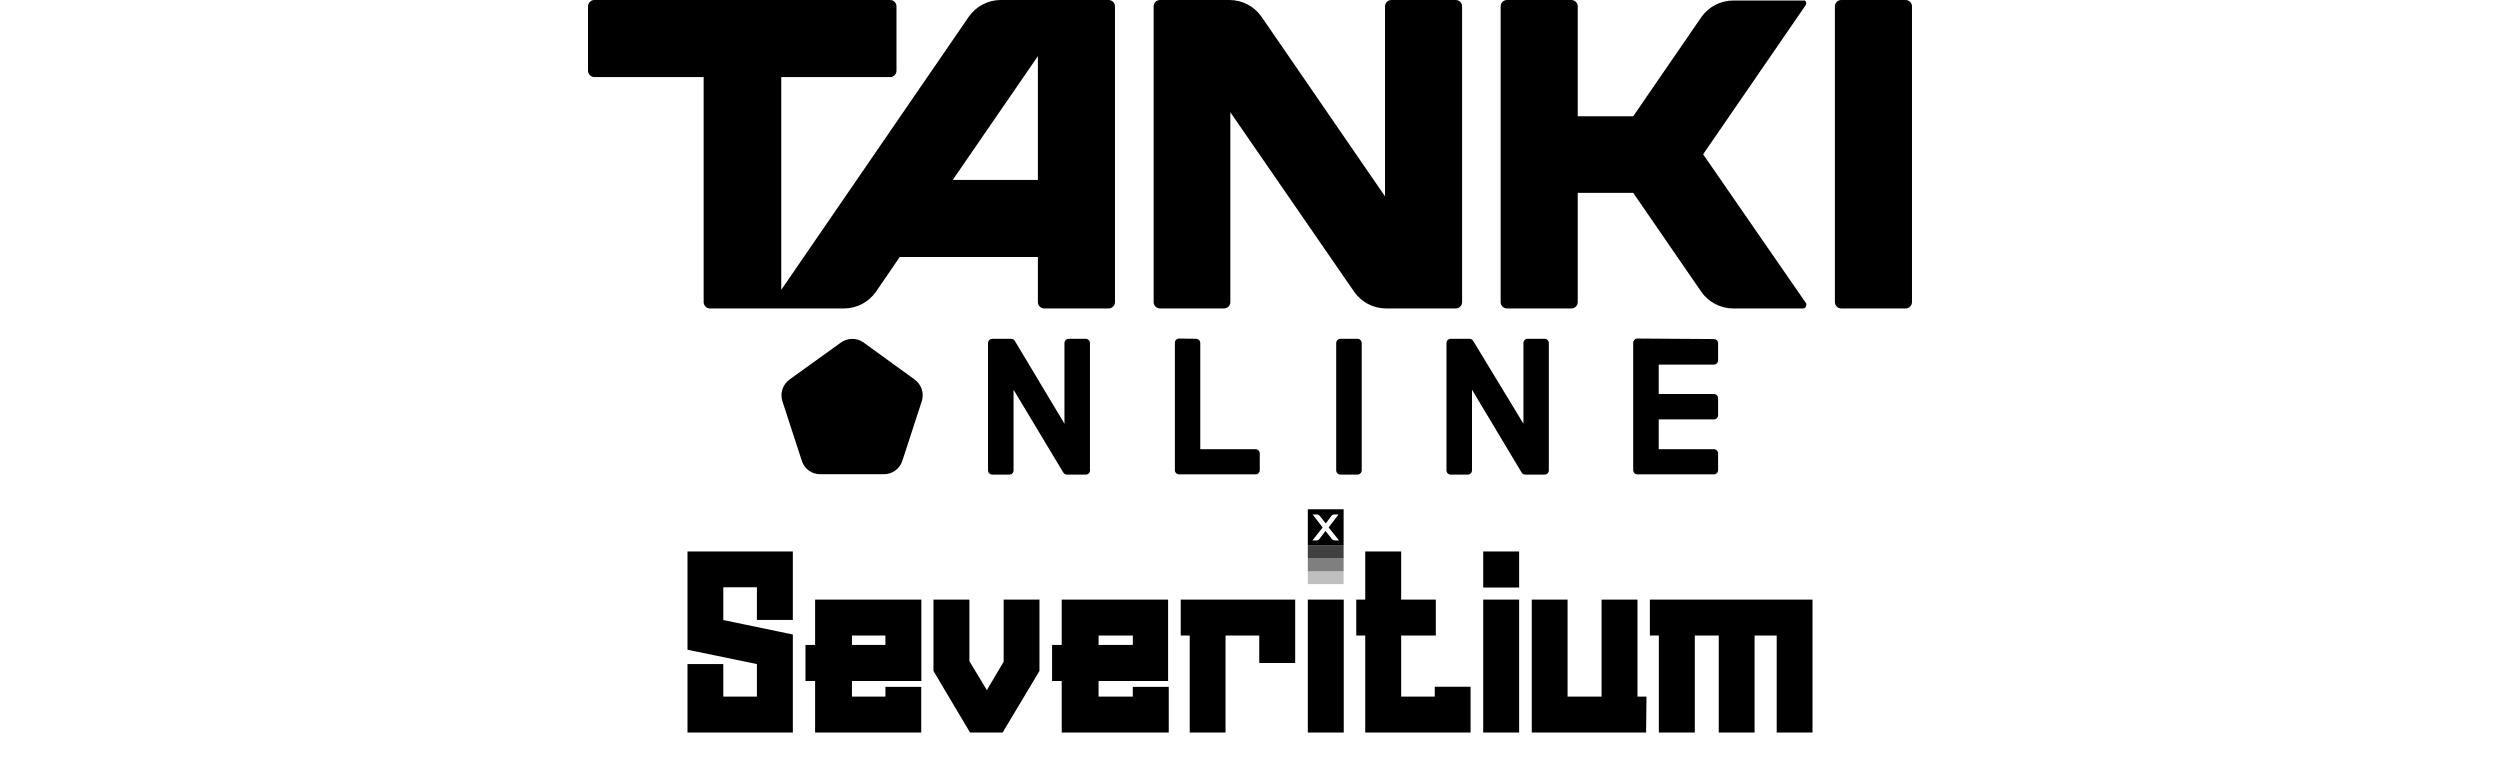
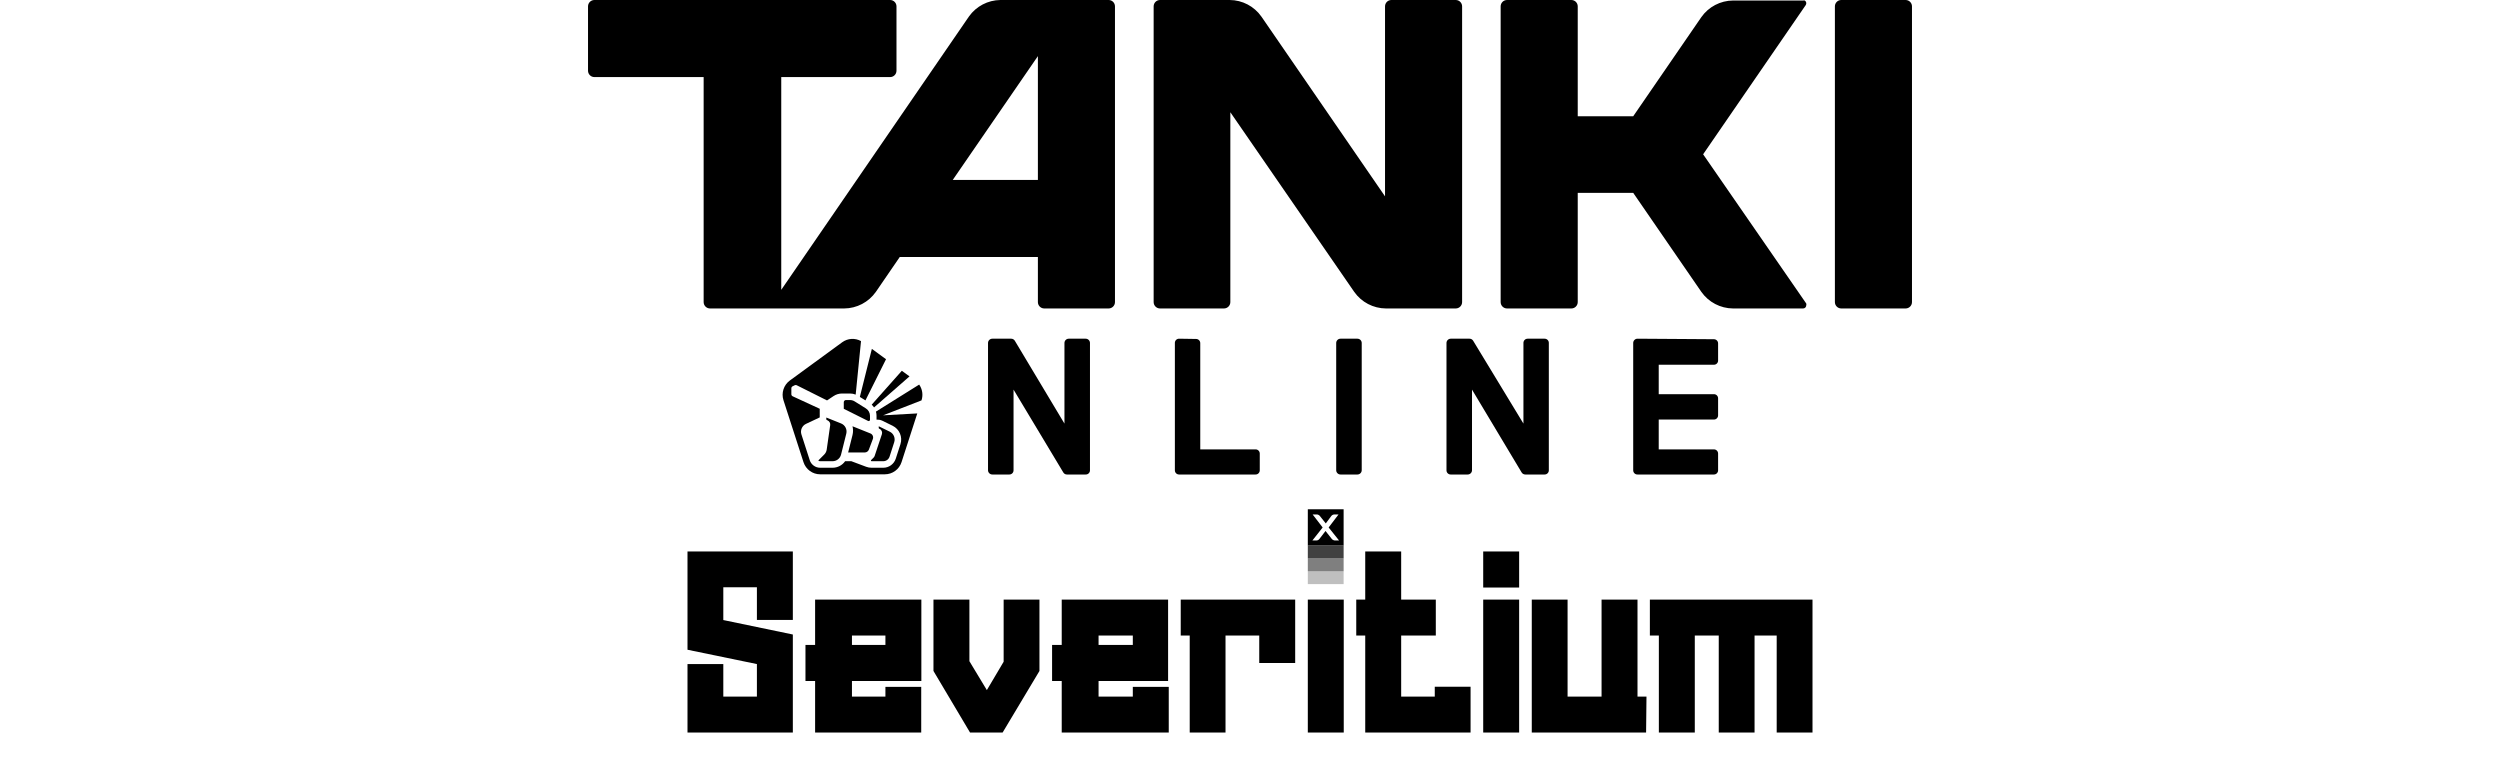
<svg xmlns="http://www.w3.org/2000/svg" viewBox="0 0 192 60">
-   <path d="M68.36 0a.49.49 0 0 1 .49.49v4.94a.49.49 0 0 1-.49.49H60v16.34l14.42-21A3 3 0 0 1 76.83 0h8.31a.49.49 0 0 1 .49.49V23.2a.49.49 0 0 1-.49.49H80.2a.49.49 0 0 1-.49-.49v-3.46H69.1l-1.83 2.67a3 3 0 0 1-2.44 1.28H54.54a.49.49 0 0 1-.5-.49V5.92h-8.39a.49.49 0 0 1-.49-.49V.49a.49.49 0 0 1 .49-.49Zm4.81 13.82 6.54-9.51v9.51ZM89.09 0a.49.49 0 0 0-.49.49V23.2a.49.49 0 0 0 .49.49H94a.49.49 0 0 0 .49-.49V8.62L104 22.41a3 3 0 0 0 2.44 1.28h5.36a.49.49 0 0 0 .49-.49V.49a.49.49 0 0 0-.49-.49h-4.94a.49.49 0 0 0-.49.49v14.59l-9.49-13.8A3 3 0 0 0 94.44 0Zm26.65 0a.49.49 0 0 0-.49.49V23.2a.49.49 0 0 0 .49.49h4.94a.49.49 0 0 0 .49-.49v-8.39h4.26l5.23 7.6a3 3 0 0 0 2.44 1.28h5.38a.24.24 0 0 0 .24-.24.23.23 0 0 0 0-.14l-7.92-11.46L138.68.39a.25.25 0 0 0-.07-.35.3.3 0 0 0-.13 0h-5.38a3 3 0 0 0-2.44 1.28l-5.23 7.61h-4.26V.49a.49.49 0 0 0-.49-.49Z" fill-rule="evenodd" />
-   <rect x="140.92" width="5.92" height="23.69" rx=".49" />
-   <rect x="102.62" y="26.02" width="1.96" height="10.43" rx=".33" />
-   <path d="M90.55 26a.32.32 0 0 0-.32.33v9.78a.32.32 0 0 0 .32.32h5.87a.32.32 0 0 0 .33-.32v-1.29a.32.32 0 0 0-.33-.32h-4.24v-8.15a.32.32 0 0 0-.32-.33Zm35.21 0a.33.33 0 0 0-.33.33v9.78a.32.32 0 0 0 .33.32h5.87a.32.32 0 0 0 .32-.32v-1.29a.32.32 0 0 0-.32-.32h-4.24v-2.29h4.24a.32.32 0 0 0 .32-.32v-1.31a.32.32 0 0 0-.32-.32h-4.24V28h4.24a.32.32 0 0 0 .32-.33v-1.3a.32.32 0 0 0-.32-.33ZM82.07 36.45h-.13a.32.32 0 0 1-.28-.16l-3.82-6.36v6.2a.32.32 0 0 1-.33.32h-1.3a.33.33 0 0 1-.33-.32v-9.78a.33.33 0 0 1 .33-.33h1.45a.33.33 0 0 1 .28.16l3.81 6.36v-6.19a.33.33 0 0 1 .33-.33h1.3a.33.33 0 0 1 .33.33v9.78a.32.32 0 0 1-.33.32Zm35.21 0h-.14a.33.33 0 0 1-.28-.16l-3.81-6.36v6.2a.33.33 0 0 1-.33.32h-1.3a.32.32 0 0 1-.33-.32v-9.78a.33.33 0 0 1 .33-.33h1.44a.32.32 0 0 1 .28.16l3.86 6.36v-6.19a.32.32 0 0 1 .32-.33h1.31a.32.32 0 0 1 .32.33v9.78a.32.32 0 0 1-.32.32Zm-52.7-10.14a1.49 1.49 0 0 1 1.75 0l3.92 2.84a1.5 1.5 0 0 1 .54 1.67l-1.5 4.6a1.48 1.48 0 0 1-1.42 1H63a1.47 1.47 0 0 1-1.41-1l-1.5-4.6a1.5 1.5 0 0 1 .54-1.67Z" fill-rule="evenodd" />
-   <path opacity=".5" d="M100.44 42.88h2.75v.99h-2.75z" />
-   <path opacity=".25" d="M100.44 43.87h2.75v.99h-2.75z" />
-   <path opacity=".75" d="M100.44 41.89h2.75v.99h-2.75z" />
-   <path d="M100.44 39.11v2.78h2.75v-2.78Zm2.1 2.4a.34.34 0 0 1-.25-.11l-.49-.62-.46.6a.3.3 0 0 1-.26.13h-.29l.79-1-.77-1h.29a.32.32 0 0 1 .26.11l.46.58.43-.58a.32.32 0 0 1 .26-.11h.29l-.76 1 .8 1ZM60.89 56.26H52.8V51h2.75v2.5h2.58V51l-5.33-1.1v-7.55h8.09v5.26h-2.76V45.1h-2.58v2.52l5.34 1.11Zm1.71-3.96h-.74v-2.77h.74v-3.48h8.16v6.25h-5.33v1.2H68v-.75h2.75v3.51H62.6Zm2.83-3.49v.72H68v-.72ZM77 56.26h-2.5l-2.81-4.73v-5.48h2.76v4.73L75.79 53l1.29-2.18v-4.77h2.75v5.48Zm4.54-3.96h-.74v-2.77h.74v-3.48h8.17v6.25h-5.34v1.2H87v-.75h2.76v3.51h-8.22Zm2.83-3.49v.72H87v-.72Zm9.75 7.45h-2.75v-7.45h-.69v-2.76h8.79v4.87h-2.76v-2.11h-2.59Zm6.32-10.21h2.76v10.21h-2.76zm12.5 10.21h-8.09v-7.45h-.69v-2.76h.69v-3.7h2.76v3.7h2.66v2.76h-2.66v4.69h2.58v-.76h2.75Zm3.73-11.14h-2.76v-2.77h2.76Zm0 11.14h-2.76V46.05h2.76Zm9.75 0h-8.78V46.05h2.75v7.45H123v-7.45h2.76v7.45h.69Zm12.78 0h-2.75v-7.45h-1.7v7.45H132v-7.45h-1.84v7.45h-2.76v-7.45h-.69v-2.76h12.49Z" fill-rule="evenodd" />
+   <path fill-rule="evenodd" d="M68.36 0a.49.49 0 0 1 .49.49v4.94a.49.49 0 0 1-.49.49H60v16.34l14.42-21A3 3 0 0 1 76.83 0h8.31a.49.49 0 0 1 .49.49V23.2a.49.49 0 0 1-.49.49H80.2a.49.49 0 0 1-.49-.49v-3.46H69.1l-1.83 2.67a3 3 0 0 1-2.44 1.28H54.54a.49.49 0 0 1-.5-.49V5.92h-8.39a.49.49 0 0 1-.49-.49V.49a.49.49 0 0 1 .49-.49Zm4.81 13.82 6.54-9.51v9.51Z" />
+   <path d="M89.09 0a.49.49 0 0 0-.49.49V23.2a.49.49 0 0 0 .49.49H94a.49.49 0 0 0 .49-.49V8.62L104 22.41a3 3 0 0 0 2.44 1.28h5.36a.49.49 0 0 0 .49-.49V.49a.49.49 0 0 0-.49-.49h-4.94a.49.49 0 0 0-.49.49v14.59l-9.49-13.8A3 3 0 0 0 94.44 0Zm26.65 0a.49.49 0 0 0-.49.49V23.2a.49.49 0 0 0 .49.49h4.94a.49.49 0 0 0 .49-.49v-8.39h4.26l5.23 7.6a3 3 0 0 0 2.44 1.28h5.38a.24.24 0 0 0 .24-.24.23.23 0 0 0 0-.14l-7.92-11.46L138.68.39a.25.25 0 0 0-.07-.35.3.3 0 0 0-.13 0h-5.38a3 3 0 0 0-2.44 1.28l-5.23 7.61h-4.26V.49a.49.49 0 0 0-.49-.49Z" />
+   <rect width="5.92" height="23.69" x="140.92" rx=".49" />
+   <rect width="1.96" height="10.43" x="102.62" y="26.012" rx=".33" />
+   <path d="M90.55 26.012a.32.32 0 0 0-.32.33v9.78a.32.32 0 0 0 .32.32h5.87a.32.32 0 0 0 .33-.32v-1.29a.32.32 0 0 0-.33-.32h-4.24v-8.15a.32.32 0 0 0-.32-.33zm35.21 0a.33.33 0 0 0-.33.33v9.78a.32.32 0 0 0 .33.32h5.87a.32.32 0 0 0 .32-.32v-1.29a.32.32 0 0 0-.32-.32h-4.24v-2.29h4.24a.32.32 0 0 0 .32-.32v-1.31a.32.32 0 0 0-.32-.32h-4.24v-2.26h4.24a.32.32 0 0 0 .32-.33v-1.3a.32.32 0 0 0-.32-.33zm-43.69 10.43h-.13a.32.32 0 0 1-.28-.16l-3.82-6.36v6.2a.32.32 0 0 1-.33.32h-1.3a.33.33 0 0 1-.33-.32v-9.78a.33.33 0 0 1 .33-.33h1.45a.33.33 0 0 1 .28.16l3.81 6.36v-6.19a.33.33 0 0 1 .33-.33h1.3a.33.33 0 0 1 .33.33v9.78a.32.32 0 0 1-.33.32zm35.21 0h-.14a.33.33 0 0 1-.28-.16l-3.81-6.36v6.2a.33.33 0 0 1-.33.32h-1.3a.32.32 0 0 1-.33-.32v-9.78a.33.33 0 0 1 .33-.33h1.44a.32.32 0 0 1 .28.16l3.86 6.36v-6.19a.32.32 0 0 1 .32-.33h1.31a.32.32 0 0 1 .32.33v9.78a.32.32 0 0 1-.32.32zm-49.233-8.854-1.581 3.163-.43-.268.923-3.69zM66.5 31.366a.67.67 0 0 1 .315.569v.304a.1.1 0 0 1-.146.09l-1.867-.934v-.503c0-.092.073-.166.163-.168h.315a.67.67 0 0 1 .356.102z" />
+   <path d="m63.516 30.753.502-.335c.193-.129.42-.197.651-.197h.611q.227 0 .436.084l.41-4.108a1.34 1.34 0 0 0-1.445.089l-4.021 2.937a1.36 1.36 0 0 0-.49 1.514l1.537 4.754c.18.558.697.936 1.28.936h4.97a1.35 1.35 0 0 0 1.282-.936l1.208-3.74-2.626.146 2.95-1.147.004-.013a1.36 1.36 0 0 0-.182-1.201l-3.32 2.075q.045.156.045.323v.299h.129q.155 0 .295.068l.812.398c.524.257.78.86.6 1.416l-.359 1.111a1.01 1.01 0 0 1-.958.697h-.9q-.214 0-.413-.074l-1.143-.429h-.475a1.18 1.18 0 0 1-.964.503h-.956a.84.84 0 0 1-.798-.58l-.638-1.976a.67.67 0 0 1 .352-.814l1.054-.496v-.663l-2.083-.961a.17.17 0 0 1-.097-.153v-.46a.17.17 0 0 1 .092-.15l.168-.084a.17.17 0 0 1 .15 0z" />
+   <path d="M63.46 32.066v.132c0 .026.015.05.038.06l.076.037a.34.34 0 0 1 .186.35l-.269 1.884a.67.67 0 0 1-.19.38l-.426.426a.05.05 0 0 0-.006.065q.056.021.117.021h.956a.67.67 0 0 0 .651-.508l.403-1.613a.67.67 0 0 0-.403-.78zm3.693 3.355h.684c.219 0 .412-.14.48-.348l.359-1.112a.67.67 0 0 0-.344-.809l-.811-.398-.035-.012v.121c0 .026.014.049.037.06l.038.02c.15.074.22.247.168.406l-.554 1.661a.34.34 0 0 1-.08.131l-.194.194a.05.05 0 0 0 .035.086h.214zm-.206-4.343q.102.097.179.213l2.725-2.385-.59-.43zm-1.474 1.659 1.372.55c.17.067.254.258.19.428l-.306.817a.34.34 0 0 1-.315.218h-1.277l.336-1.342a1.4 1.4 0 0 0 0-.67" />
+   <path d="M100.44 42.88h2.75v.99h-2.75z" opacity=".5" />
+   <path d="M100.44 43.87h2.75v.99h-2.75z" opacity=".25" />
+   <path d="M100.44 41.89h2.75v.99h-2.75z" opacity=".75" />
+   <path d="M100.44 39.11v2.78h2.75v-2.78Zm2.1 2.4a.34.34 0 0 1-.25-.11l-.49-.62-.46.6a.3.3 0 0 1-.26.13h-.29l.79-1-.77-1h.29a.32.32 0 0 1 .26.11l.46.58.43-.58a.32.32 0 0 1 .26-.11h.29l-.76 1 .8 1ZM60.89 56.26H52.8V51h2.75v2.5h2.58V51l-5.33-1.1v-7.55h8.09v5.26h-2.76V45.1h-2.58v2.52l5.34 1.11Zm1.71-3.96h-.74v-2.77h.74v-3.48h8.16v6.25h-5.33v1.2H68v-.75h2.75v3.51H62.6Zm2.83-3.49v.72H68v-.72ZM77 56.26h-2.5l-2.81-4.73v-5.48h2.76v4.73L75.79 53l1.29-2.18v-4.77h2.75v5.48Zm4.54-3.96h-.74v-2.77h.74v-3.48h8.17v6.25h-5.34v1.2H87v-.75h2.76v3.51h-8.22Zm2.83-3.49v.72H87v-.72Zm9.75 7.45h-2.75v-7.45h-.69v-2.76h8.79v4.87h-2.76v-2.11h-2.59Zm6.32-10.21h2.76v10.21h-2.76zm12.5 10.21h-8.09v-7.45h-.69v-2.76h.69v-3.7h2.76v3.7h2.66v2.76h-2.66v4.69h2.58v-.76h2.75Zm3.73-11.14h-2.76v-2.77h2.76Zm0 11.14h-2.76V46.05h2.76Zm9.75 0h-8.78V46.05h2.75v7.45H123v-7.45h2.76v7.45h.69Zm12.78 0h-2.75v-7.45h-1.7v7.45H132v-7.45h-1.84v7.45h-2.76v-7.45h-.69v-2.76h12.49Z" />
</svg>
